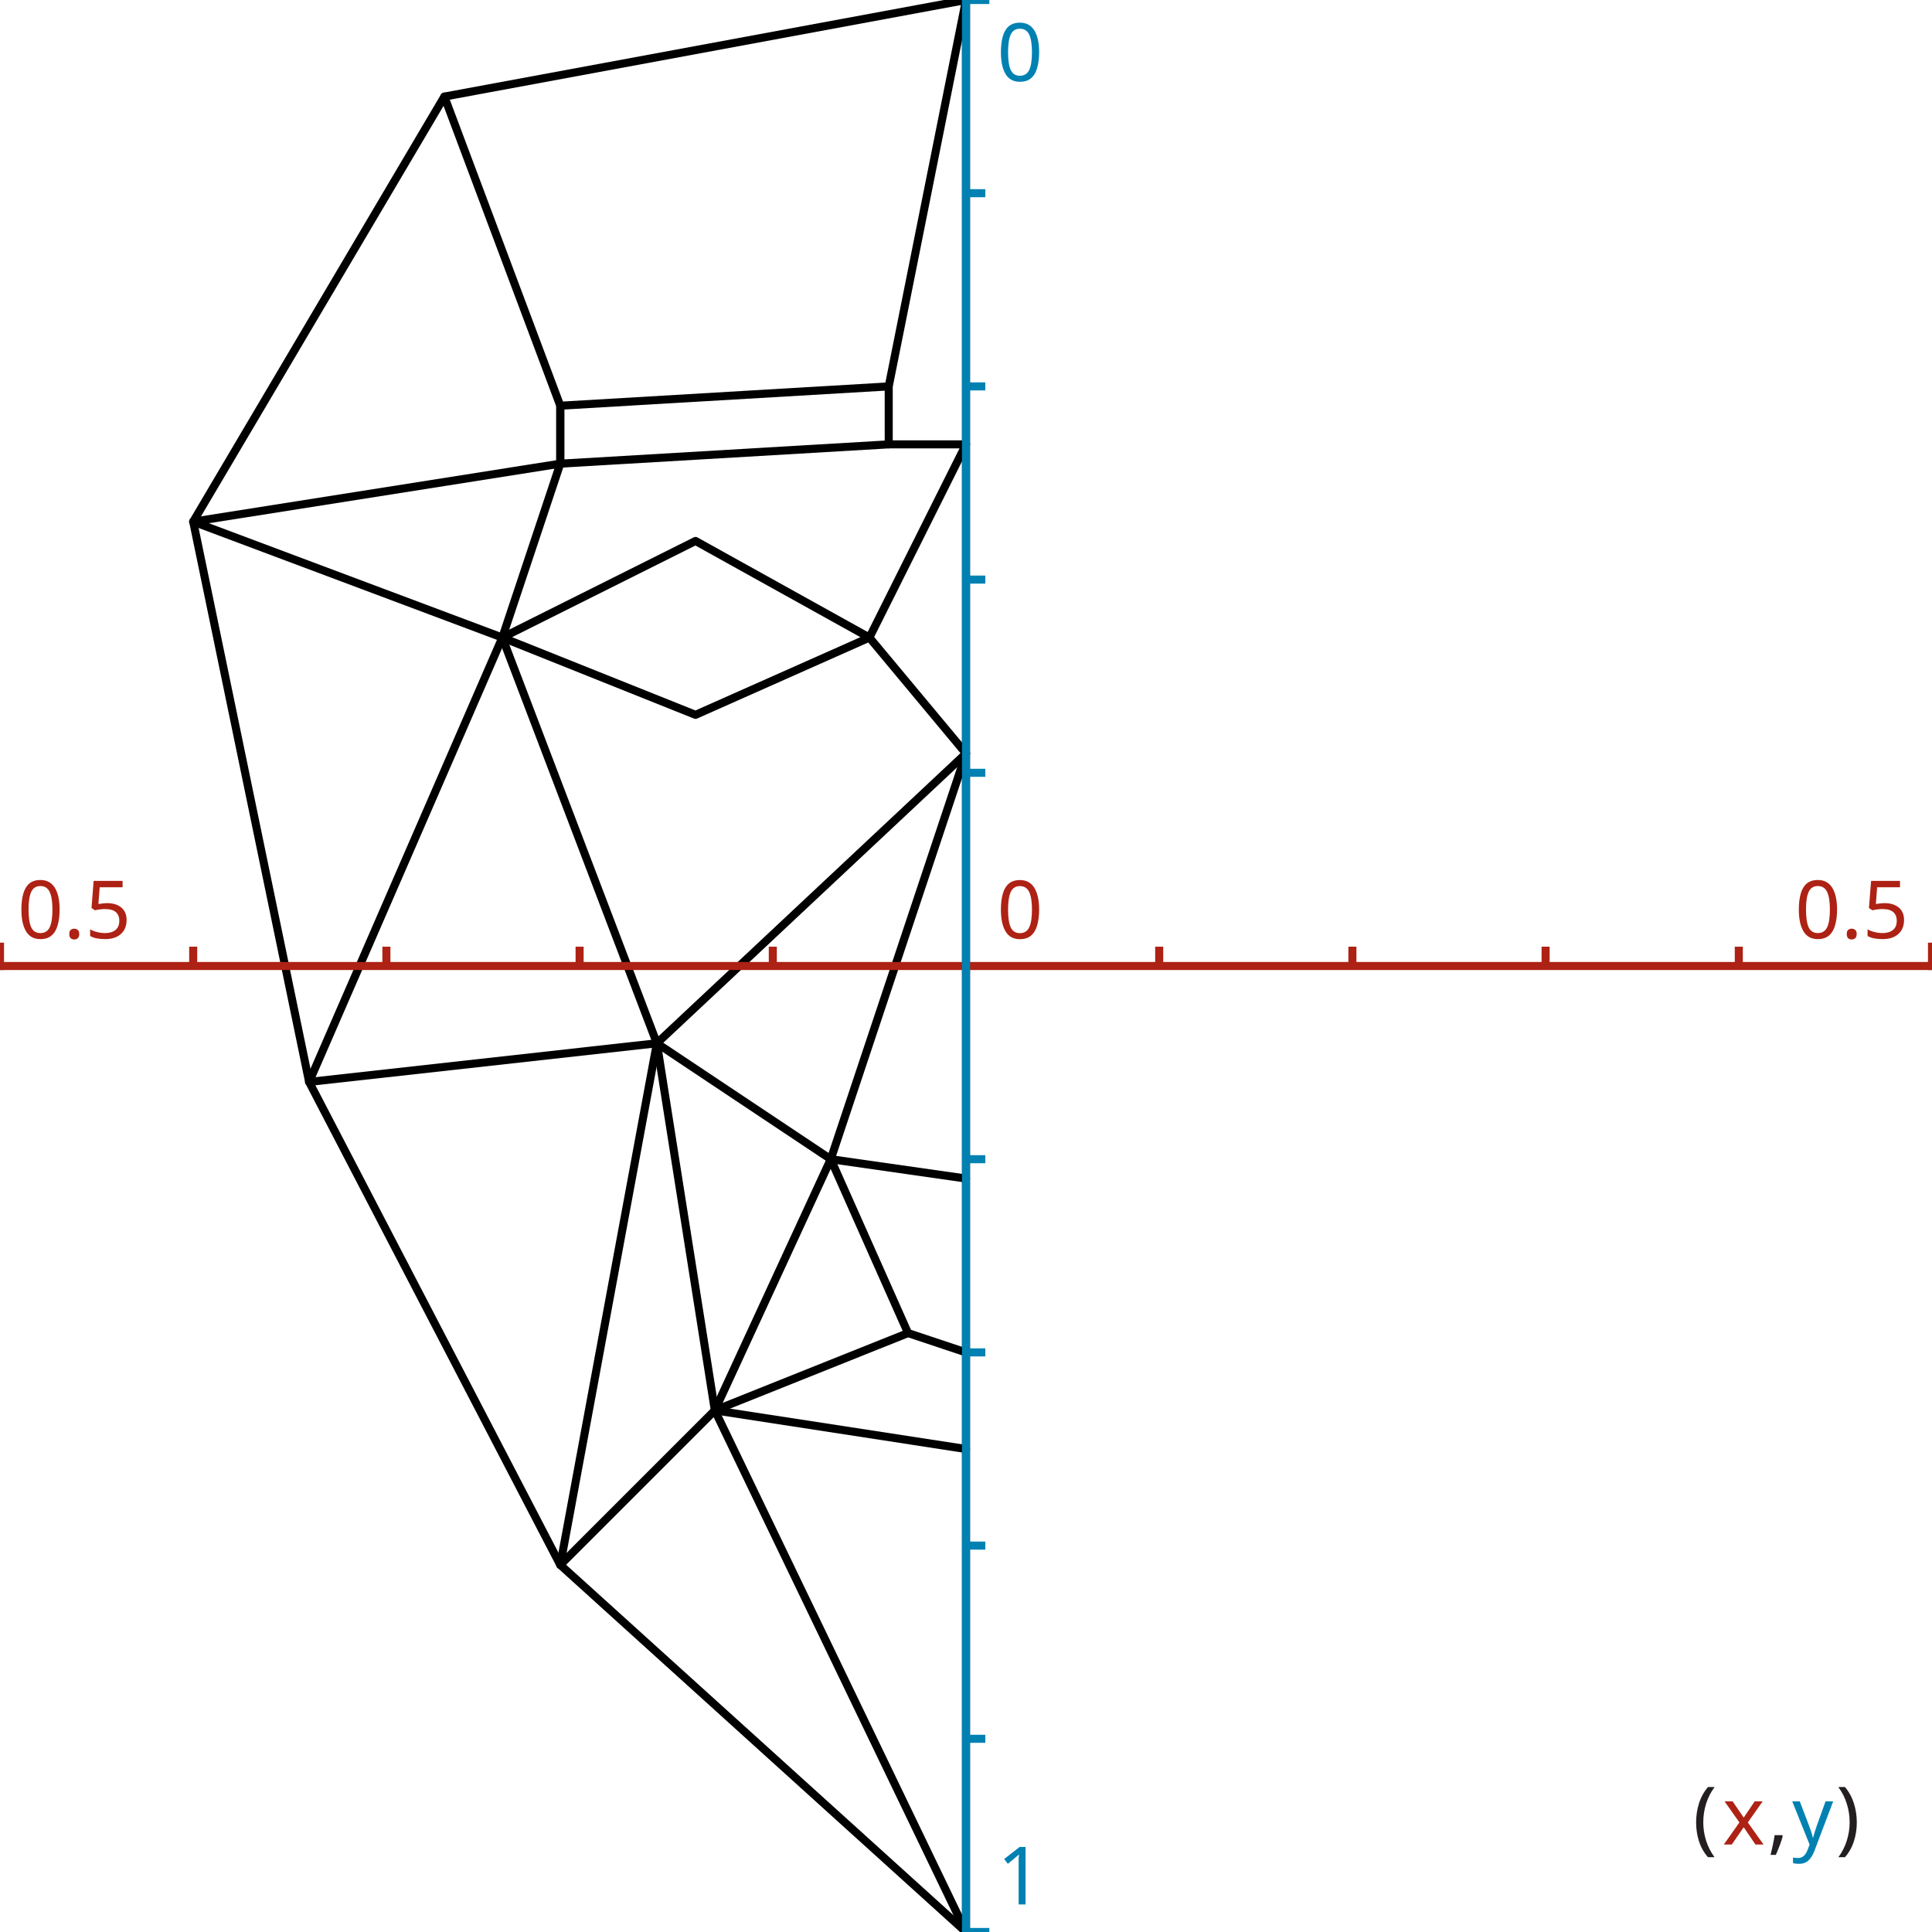
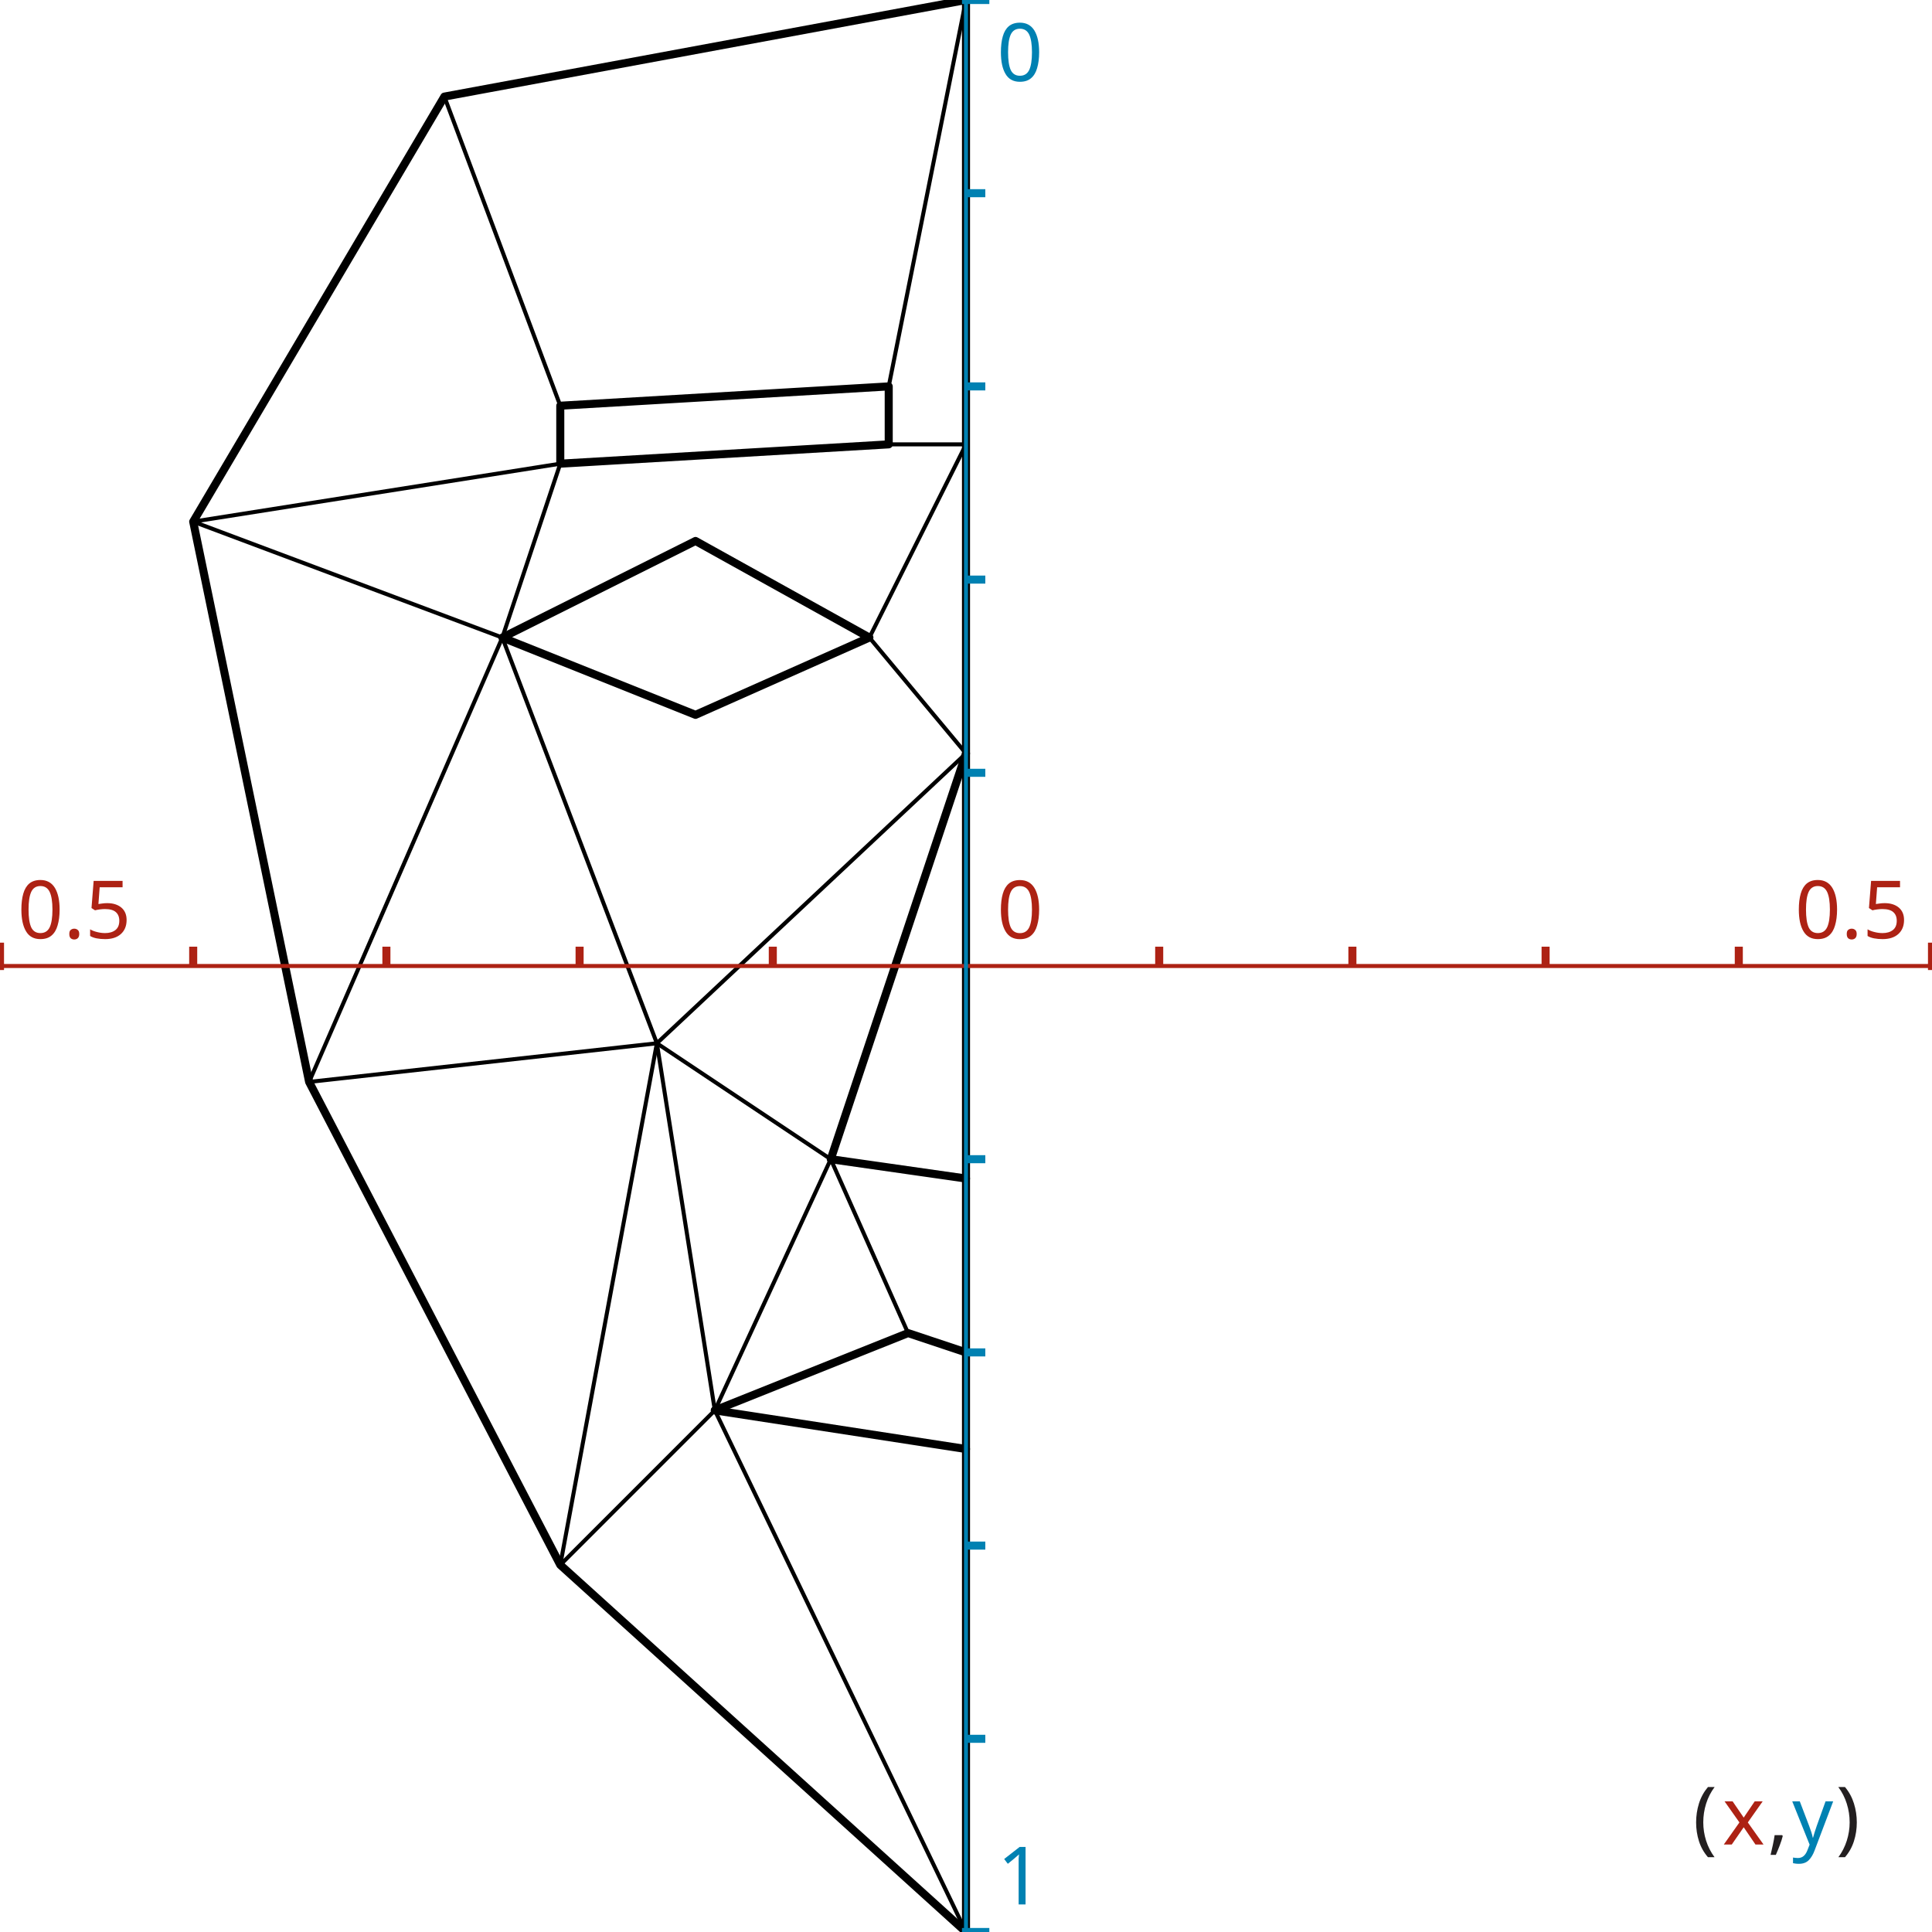
<svg xmlns="http://www.w3.org/2000/svg" width="100%" height="100%" viewBox="0 0 240 240" version="1.1" xml:space="preserve" style="fill-rule:evenodd;clip-rule:evenodd;stroke-linecap:round;stroke-linejoin:round;stroke-miterlimit:1.5;">
  <path d="M120,0l-64.8,12l-31.2,52.8l14.4,69.6l31.2,60l50.4,45.6l0,-240Z" style="fill:none;stroke:#000;stroke-width:1px;" />
-   <path d="M55.2,12l14.4,38.4l0,7.2l-45.6,7.2" style="fill:none;stroke:#000;stroke-width:1px;" />
-   <path d="M69.6,57.6l0,-7.2l40.8,-2.4l9.6,-48l-9.6,48l0,7.2l-40.8,2.4Z" style="fill:none;stroke:#000;stroke-width:1px;" />
+   <path d="M55.2,12l14.4,38.4l0,7.2l-45.6,7.2" style="fill:none;stroke:#000;stroke-width:0.5px;" />
+   <path d="M110.4,48l0,7.2l-40.8,2.4l0,-7.2l40.8,-2.4" style="fill:none;stroke:#000;stroke-width:1px;" />
+   <path d="M110.4,48l9.6,-48l-9.6,48Z" style="fill:none;stroke:#000;stroke-width:0.5px;" />
  <path d="M86.4,88.8l-24,-9.6l24,-12l21.6,12l-21.6,9.6Z" style="fill:none;stroke:#000;stroke-width:1px;" />
-   <path d="M62.4,79.2l7.2,-21.6" style="fill:none;stroke:#000;stroke-width:1px;" />
-   <path d="M24,64.8l38.4,14.4" style="fill:none;stroke:#000;stroke-width:1px;" />
-   <path d="M108,79.2l12,-24" style="fill:none;stroke:#000;stroke-width:1px;" />
-   <path d="M108,79.2l12,14.4" style="fill:none;stroke:#000;stroke-width:1px;" />
-   <path d="M62.4,79.2l-24,55.2" style="fill:none;stroke:#000;stroke-width:1px;" />
-   <path d="M38.4,134.4l43.2,-4.8l-19.2,-50.4" style="fill:none;stroke:#000;stroke-width:1px;" />
-   <path d="M81.6,129.6l38.4,-36" style="fill:none;stroke:#000;stroke-width:1px;" />
-   <path d="M81.6,129.6l-12,64.8" style="fill:none;stroke:#000;stroke-width:1px;" />
-   <path d="M81.6,129.6l7.2,45.6l24,-9.6l7.2,2.4" style="fill:none;stroke:#000;stroke-width:1px;" />
+   <path d="M62.4,79.2l7.2,-21.6" style="fill:none;stroke:#000;stroke-width:0.5px;" />
+   <path d="M24,64.8l38.4,14.4" style="fill:none;stroke:#000;stroke-width:0.5px;" />
+   <path d="M108,79.2l12,-24" style="fill:none;stroke:#000;stroke-width:0.5px;" />
+   <path d="M108,79.2l12,14.4" style="fill:none;stroke:#000;stroke-width:0.5px;" />
+   <path d="M62.4,79.2l-24,55.2" style="fill:none;stroke:#000;stroke-width:0.5px;" />
+   <path d="M38.4,134.4l43.2,-4.8l-19.2,-50.4" style="fill:none;stroke:#000;stroke-width:0.5px;" />
+   <path d="M81.6,129.6l38.4,-36" style="fill:none;stroke:#000;stroke-width:0.5px;" />
+   <path d="M81.6,129.6l-12,64.8" style="fill:none;stroke:#000;stroke-width:0.5px;" />
+   <path d="M81.6,129.6l7.2,45.6" style="fill:none;stroke:#000;stroke-width:0.5px;" />
+   <path d="M88.8,175.2l24,-9.6l7.2,2.4" style="fill:none;stroke:#000;stroke-width:1px;" />
  <path d="M88.8,175.2l31.2,4.8" style="fill:none;stroke:#000;stroke-width:1px;" />
-   <path d="M88.8,175.2l-19.2,19.2" style="fill:none;stroke:#000;stroke-width:1px;" />
-   <path d="M88.8,175.2l31.2,64.8" style="fill:none;stroke:#000;stroke-width:1px;" />
+   <path d="M88.8,175.2l-19.2,19.2" style="fill:none;stroke:#000;stroke-width:0.5px;" />
+   <path d="M88.8,175.2l31.2,64.8" style="fill:none;stroke:#000;stroke-width:0.5px;" />
  <path d="M120,93.6l-16.8,50.4l16.8,2.4" style="fill:none;stroke:#000;stroke-width:1px;" />
-   <path d="M81.6,129.6l21.6,14.4l9.6,21.6" style="fill:none;stroke:#000;stroke-width:1px;" />
-   <path d="M103.2,144l-14.4,31.2" style="fill:none;stroke:#000;stroke-width:1px;" />
-   <path d="M110.4,55.2l9.6,0" style="fill:none;stroke:#000;stroke-width:1px;" />
-   <path d="M0,120l240,0" style="fill:none;stroke:#ad2214;stroke-width:1px;stroke-linecap:butt;stroke-linejoin:miter;" />
-   <path d="M120,240l0,-240" style="fill:none;stroke:#0081b2;stroke-width:1px;stroke-linecap:butt;stroke-linejoin:miter;" />
+   <path d="M81.6,129.6l21.6,14.4l9.6,21.6" style="fill:none;stroke:#000;stroke-width:0.5px;" />
+   <path d="M103.2,144l-14.4,31.2" style="fill:none;stroke:#000;stroke-width:0.5px;" />
+   <path d="M110.4,55.2l9.6,0" style="fill:none;stroke:#000;stroke-width:0.5px;" />
+   <path d="M0,120l240,0" style="fill:none;stroke:#ad2214;stroke-width:0.5px;stroke-linecap:butt;stroke-linejoin:miter;" />
+   <path d="M120,240l0,-240" style="fill:none;stroke:#0081b2;stroke-width:0.5px;stroke-linecap:butt;stroke-linejoin:miter;" />
  <text x="123.853px" y="116.572px" style="font-family:'Futura-Medium', 'Futura', sans-serif;font-weight:500;font-size:10px;fill:#ad2214;">0</text>
  <text x="123.853px" y="10.066px" style="font-family:'Futura-Medium', 'Futura', sans-serif;font-weight:500;font-size:10px;fill:#0081b2;">0</text>
  <text x="123.853px" y="236.572px" style="font-family:'Futura-Medium', 'Futura', sans-serif;font-weight:500;font-size:10px;fill:#0081b2;">1</text>
  <g transform="matrix(0.24,0,0,0.24,87.8967,111.53)">
    <text x="510px" y="490px" style="font-family:'Futura-Medium', 'Futura', sans-serif;font-weight:500;font-size:41.667px;fill:#231f20;">(</text>
    <text x="525.259px" y="490px" style="font-family:'Futura-Medium', 'Futura', sans-serif;font-weight:500;font-size:41.667px;fill:#ad2214;">x</text>
    <text x="548.513px" y="490px" style="font-family:'Futura-Medium', 'Futura', sans-serif;font-weight:500;font-size:41.667px;fill:#231f20;">,</text>
    <text x="561.371px" y="490px" style="font-family:'Futura-Medium', 'Futura', sans-serif;font-weight:500;font-size:41.667px;fill:#0081b2;">y</text>
    <text x="584.015px" y="490px" style="font-family:'Futura-Medium', 'Futura', sans-serif;font-weight:500;font-size:41.667px;fill:#231f20;">)</text>
  </g>
  <text x="222.971px" y="116.565px" style="font-family:'Futura-Medium', 'Futura', sans-serif;font-weight:500;font-size:10px;fill:#ad2214;">0.5</text>
  <text x="2.171px" y="116.565px" style="font-family:'Futura-Medium', 'Futura', sans-serif;font-weight:500;font-size:10px;fill:#ad2214;">0.5</text>
  <path d="M120,96l2.4,0" style="fill:none;stroke:#0081b2;stroke-width:1px;stroke-linecap:butt;stroke-linejoin:miter;" />
  <path d="M120,72l2.4,0" style="fill:none;stroke:#0081b2;stroke-width:1px;stroke-linecap:butt;stroke-linejoin:miter;" />
  <path d="M120,48l2.4,0" style="fill:none;stroke:#0081b2;stroke-width:1px;stroke-linecap:butt;stroke-linejoin:miter;" />
  <path d="M120,24l2.4,0" style="fill:none;stroke:#0081b2;stroke-width:1px;stroke-linecap:butt;stroke-linejoin:miter;" />
  <path d="M120,144l2.4,0" style="fill:none;stroke:#0081b2;stroke-width:1px;stroke-linecap:butt;stroke-linejoin:miter;" />
  <path d="M120,168l2.4,0" style="fill:none;stroke:#0081b2;stroke-width:1px;stroke-linecap:butt;stroke-linejoin:miter;" />
  <path d="M120,192l2.4,0" style="fill:none;stroke:#0081b2;stroke-width:1px;stroke-linecap:butt;stroke-linejoin:miter;" />
  <path d="M120,216l2.4,0" style="fill:none;stroke:#0081b2;stroke-width:1px;stroke-linecap:butt;stroke-linejoin:miter;" />
  <path d="M24,120l0,-2.4" style="fill:none;stroke:#ad2214;stroke-width:1px;stroke-linecap:butt;stroke-linejoin:miter;" />
  <path d="M48,120l0,-2.4" style="fill:none;stroke:#ad2214;stroke-width:1px;stroke-linecap:butt;stroke-linejoin:miter;" />
  <path d="M72,120l0,-2.4" style="fill:none;stroke:#ad2214;stroke-width:1px;stroke-linecap:butt;stroke-linejoin:miter;" />
  <path d="M96,117.6l0,2.4" style="fill:none;stroke:#ad2214;stroke-width:1px;stroke-linecap:butt;stroke-linejoin:miter;" />
  <path d="M144,120l0,-2.4" style="fill:none;stroke:#ad2214;stroke-width:1px;stroke-linecap:butt;stroke-linejoin:miter;" />
  <path d="M168,120l0,-2.4" style="fill:none;stroke:#ad2214;stroke-width:1px;stroke-linecap:butt;stroke-linejoin:miter;" />
  <path d="M192,117.6l0,2.4" style="fill:none;stroke:#ad2214;stroke-width:1px;stroke-linecap:butt;stroke-linejoin:miter;" />
  <path d="M216,117.6l0,2.4" style="fill:none;stroke:#ad2214;stroke-width:1px;stroke-linecap:butt;stroke-linejoin:miter;" />
  <path d="M240,120l0,-2.4" style="fill:none;stroke:#ad2214;stroke-width:1px;stroke-linecap:square;stroke-linejoin:miter;" />
  <path d="M0,120l0,-2.4" style="fill:none;stroke:#ad2214;stroke-width:1px;stroke-linecap:square;stroke-linejoin:miter;" />
  <path d="M120,240l2.4,0" style="fill:none;stroke:#0081b2;stroke-width:1px;stroke-linecap:square;stroke-linejoin:miter;" />
  <path d="M120,0l2.4,0" style="fill:none;stroke:#0081b2;stroke-width:1px;stroke-linecap:square;stroke-linejoin:miter;" />
</svg>
